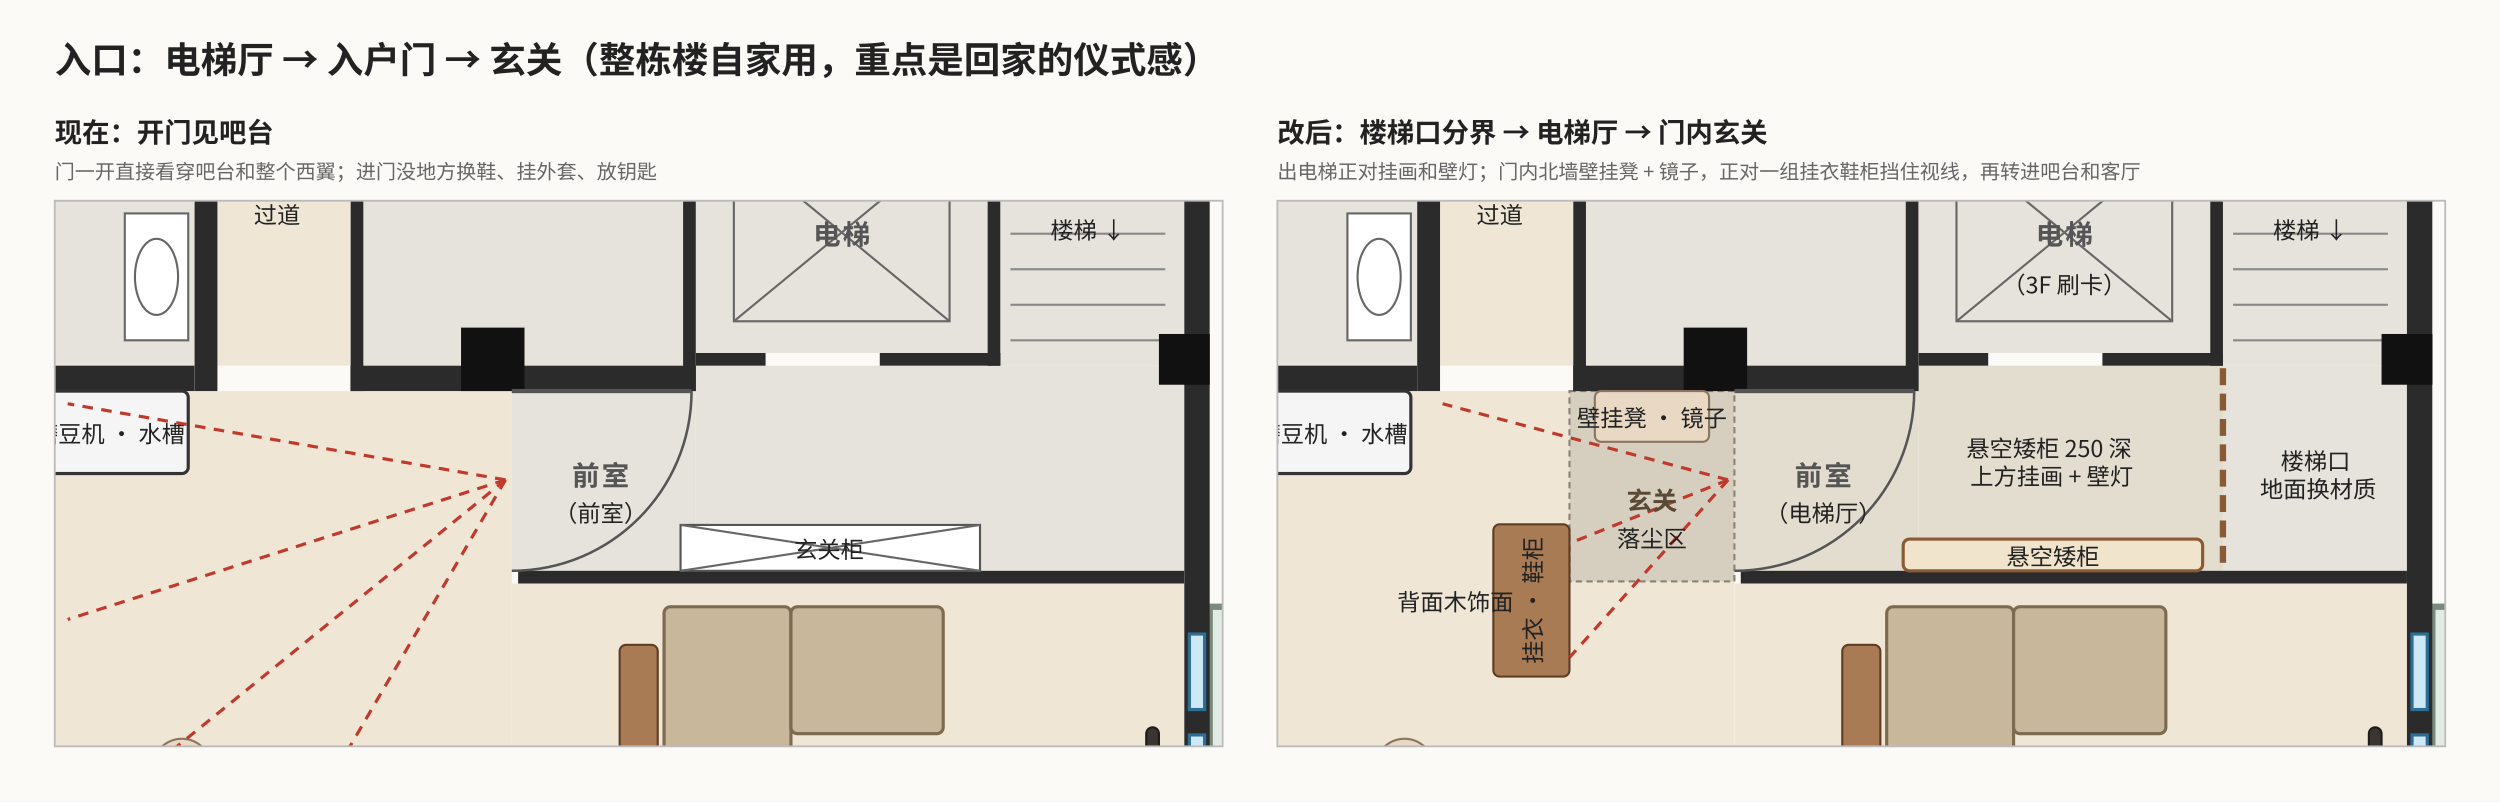
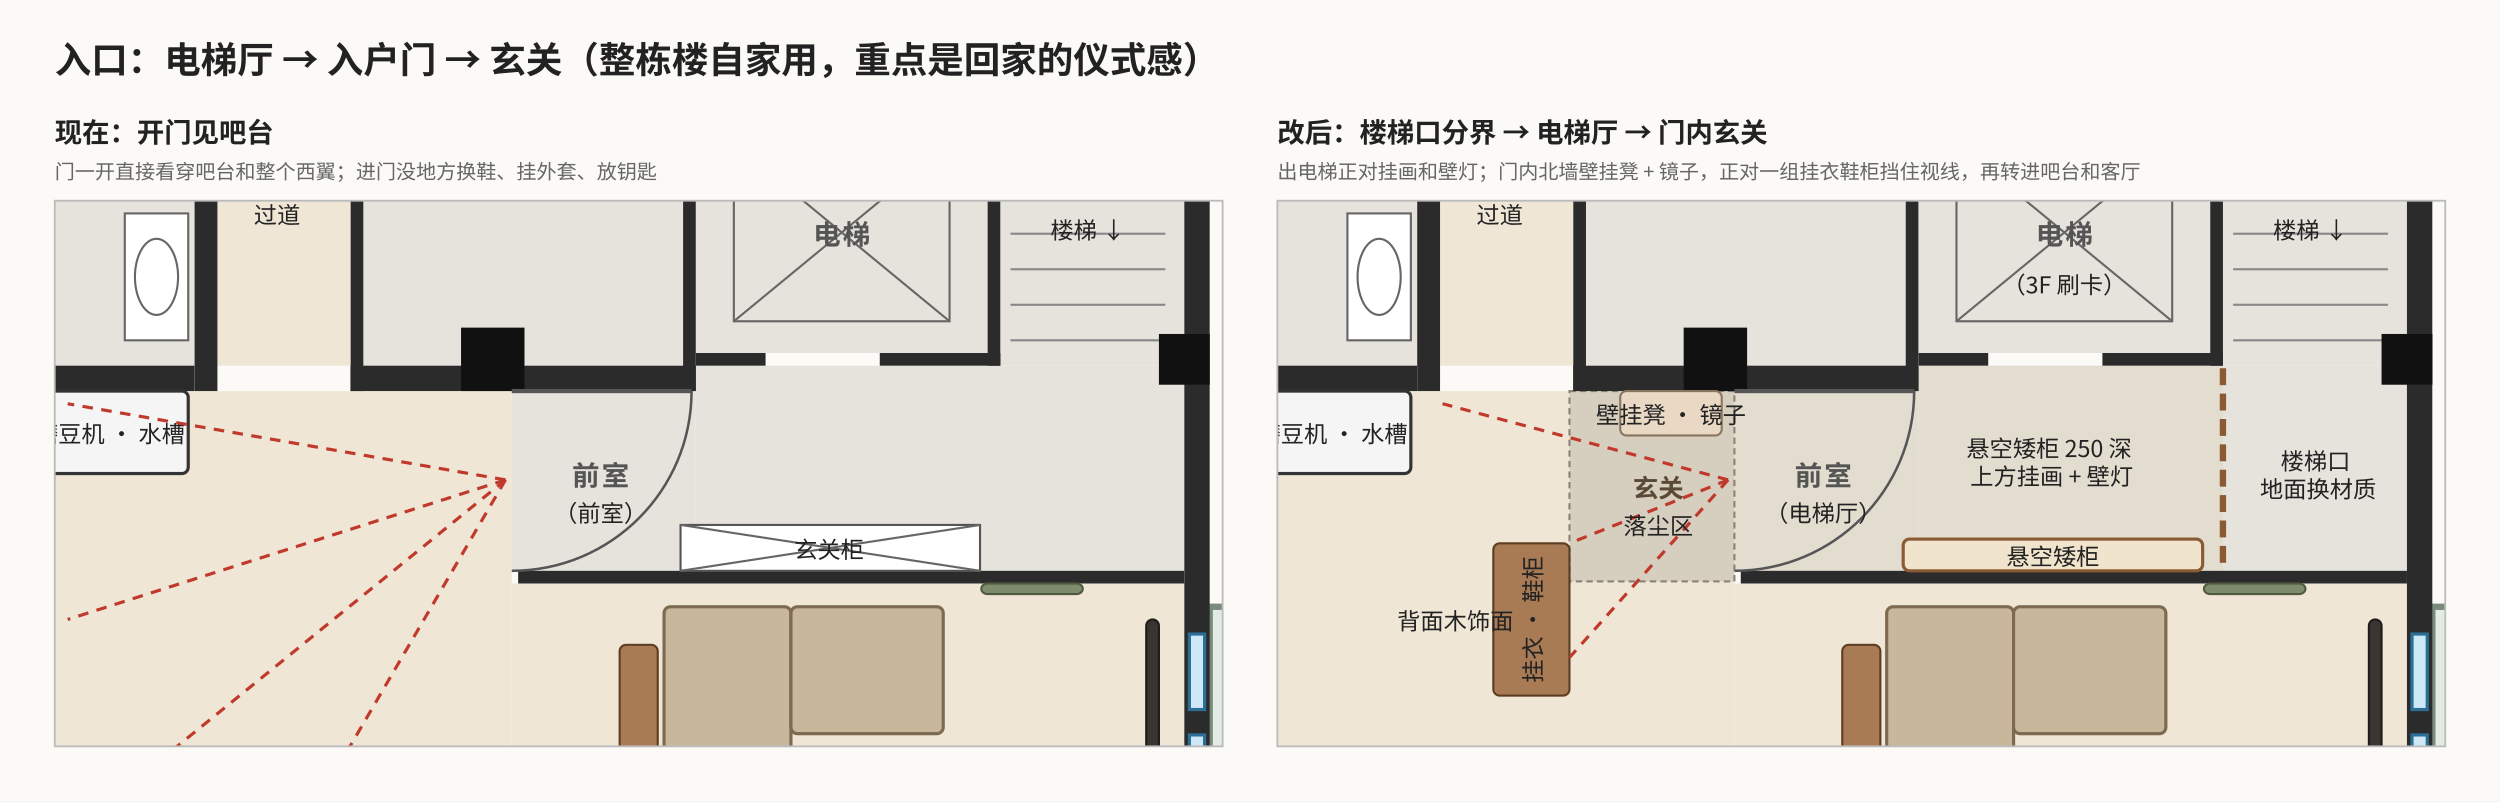
<svg xmlns="http://www.w3.org/2000/svg" viewBox="0 0 1370 439" width="1370" height="439">
  <style>
  .bg{fill:#fbfaf7}
  .floor{fill:#efe6d6}
  .annex{fill:#e6e3dc}
  .balcony{fill:#e3ece4;stroke:#7a8b7c;stroke-width:3}
  .platform{fill:#eeeeee;stroke:#9a9a9a;stroke-width:1;stroke-dasharray:4 3}
  .wall{fill:#2b2b2b}
  .column{fill:#111}
  .window{fill:#cfe8f6;stroke:#2b6f96;stroke-width:1.5}
  .glass{fill:#a9d6ef;stroke:#2b6f96;stroke-width:1}
  .door{fill:none;stroke:#555;stroke-width:1.2}
  .door-leaf{stroke:#555;stroke-width:2}
  .tread{stroke:#888;stroke-width:1}
  .lift{fill:none;stroke:#666;stroke-width:1}
  .fixture{fill:#fff;stroke:#666;stroke-width:1}
  .wood{fill:#a87b55;stroke:#5d3d22;stroke-width:1}
  .desk{fill:#7a5236;stroke:#3e2614;stroke-width:1.5}
  .soft{fill:#e9d8c4;stroke:#8a7660;stroke-width:1}
  .sofa{fill:#c9b79c;stroke:#7d6a50;stroke-width:1.5}
  .dark{fill:#3b3b3b;stroke:#111;stroke-width:1}
  .leather{fill:#6b4429;stroke:#3b2414;stroke-width:1}
  .box{fill:#eadcc3;stroke:#8a7660;stroke-width:1}
  .lamp{fill:#fff3c4;stroke:#b89a2e;stroke-width:1}
  .plant{fill:#9cc59a;stroke:#4f7d4c;stroke-width:1}
  .bar{fill:#f5f5f5;stroke:#333;stroke-width:1.5}
  .fridge{fill:#dfe9ef;stroke:#333;stroke-width:1.5}
  .counter{fill:#d9d4cc;stroke:#4a4540;stroke-width:2}
  .stool{fill:#3b3b3b;stroke:#111;stroke-width:1}
  .wall-new{fill:#4a4a4a;stroke:#222;stroke-width:1}
  .z-foyer{fill:#b9b2a6;fill-opacity:.45;stroke:#8a8277;stroke-width:1;stroke-dasharray:3 2}
  .boundary{stroke:#8a5a34;stroke-width:3;stroke-dasharray:8 4}
  .art{fill:#f1e4cc;stroke:#8a5a34;stroke-width:1.5}
  .z-lobby{fill:#c8a165;fill-opacity:.10;stroke:none}
  .sight{stroke:#c0392b;stroke-width:1.5;stroke-dasharray:5 4}
  .mirror{fill:#e8f4fa;stroke:#59606a;stroke-width:1}
  .panel{fill:#3a3530;stroke:#1f1b18;stroke-width:1}
+   .acoustic{fill:#7d8c6a;stroke:#4f5a40;stroke-width:1}
  .cabinet{fill:#fff;stroke:#555;stroke-width:1}
  .ghost{fill:none;stroke:#8a8a8a;stroke-width:1;stroke-dasharray:3 3}
  .speaker{fill:#8a5a34;stroke:#2b1a0e;stroke-width:1.5}
  .tv{fill:#111;stroke:#000}
  .z-bar{fill:#c8a165;fill-opacity:.12;stroke:#c8a165;stroke-width:1;stroke-dasharray:4 3}
  .z-rug{fill:#8d96a0;fill-opacity:.18;stroke:#8d96a0;stroke-width:1;stroke-dasharray:4 3}
  .z-work{fill:#7a5236;fill-opacity:.07;stroke:#7a5236;stroke-width:1;stroke-dasharray:4 3}
  .sound{fill:none;stroke:#c0392b;stroke-width:1;stroke-dasharray:3 3}
  .pencil-add{fill:#e67e22;stroke:#e67e22}
  .pencil-add-line{fill:none;stroke:#e67e22;stroke-width:2.5}
  .pencil-del{fill:none;stroke:#d62d20;stroke-width:2;stroke-dasharray:5 3}
  .pencil-x{stroke:#d62d20;stroke-width:2}
  text{font-family:"PingFang SC","Noto Sans CJK SC","WenQuanYi Zen Hei","Microsoft YaHei",sans-serif;fill:#222}
  .lbl{font-size:11px;text-anchor:middle;dominant-baseline:central}
  .lbl-inv{fill:#fff}
  .room{font-size:13px;font-weight:700;fill:#555;text-anchor:middle;dominant-baseline:central;letter-spacing:1px}
  .zone-lbl{font-size:12px;font-weight:600;text-anchor:middle;dominant-baseline:central;fill:#5a4a35}
  .pencil-lbl{font-size:11px;font-weight:600;fill:#c0392b;text-anchor:middle;dominant-baseline:central}
  .title{font-size:20px;font-weight:700}
  .panel-title{font-size:15px;font-weight:700}
  .note-c{font-size:11px;fill:#888;text-anchor:middle;dominant-baseline:central}
  .note{font-size:11px;fill:#666}
  .dim{stroke:#777;stroke-width:1;fill:none}
  .dim-txt{font-size:10px;fill:#555;text-anchor:middle;dominant-baseline:central}
</style>
  <rect class="bg" width="100%" height="100%" />
  <text class="title" x="30" y="40">入口：电梯厅 → 入户门 → 玄关（整栋楼自家用，重点是回家的仪式感）</text>
  <text class="panel-title" x="30" y="78">现在：开门见吧台</text>
  <text class="note" x="30" y="98">门一开直接看穿吧台和整个西翼；进门没地方换鞋、挂外套、放钥匙</text>
  <svg x="30" y="110" width="640" height="299" viewBox="72 138 552 258">
    <rect class="platform" x="0.0" y="798.0" width="291.0" height="60.0" rx="0" />
    <text class="lbl" x="144.0" y="828.0">空调平台</text>
    <polygon class="balcony" points="291.0,858.0 291.0,654.0 618.0,654.0 618.0,330.0 690.0,330.0 690.0,858.0" />
    <text class="room" x="438.0" y="837.0">L 形阳台（朝南）≈ 29 ㎡</text>
    <rect class="floor" x="12.0" y="228.0" width="276.0" height="552.0" rx="0" />
    <rect class="floor" x="288.0" y="319.0" width="318.0" height="323.0" rx="0" />
    <rect class="floor" x="138.0" y="78.0" width="73.8" height="138.0" rx="0" />
    <rect class="annex" x="12.0" y="12.0" width="126.0" height="204.0" rx="0" />
    <rect class="annex" x="217.8" y="12.0" width="151.2" height="204.0" rx="0" />
    <rect class="annex" x="138.0" y="12.0" width="79.8" height="60.0" rx="0" />
    <rect class="annex" x="288.0" y="228.0" width="87.0" height="85.0" rx="0" />
    <rect class="annex" x="375.0" y="216.0" width="231.0" height="97.0" rx="0" />
    <rect class="annex" x="519.0" y="12.0" width="87.0" height="204.0" rx="0" />
    <rect class="annex" x="379.8" y="12.0" width="139.2" height="78.0" rx="0" />
    <rect class="annex" x="375.0" y="96.0" width="138.0" height="114.0" rx="0" />
    <line class="tread" x1="379.8" y1="90.0" x2="379.8" y2="12.0" />
    <line class="tread" x1="396.6" y1="90.0" x2="396.6" y2="12.0" />
    <line class="tread" x1="413.4" y1="90.0" x2="413.4" y2="12.0" />
    <line class="tread" x1="430.2" y1="90.0" x2="430.2" y2="12.0" />
    <line class="tread" x1="447.0" y1="90.0" x2="447.0" y2="12.0" />
    <line class="tread" x1="463.8" y1="90.0" x2="463.8" y2="12.0" />
    <line class="tread" x1="480.6" y1="90.0" x2="480.6" y2="12.0" />
    <line class="tread" x1="497.4" y1="90.0" x2="497.4" y2="12.0" />
    <line class="tread" x1="514.2" y1="90.0" x2="514.2" y2="12.0" />
    <line class="tread" x1="523.8" y1="204.0" x2="597.0" y2="204.0" />
    <line class="tread" x1="523.8" y1="187.2" x2="597.0" y2="187.2" />
    <line class="tread" x1="523.8" y1="170.4" x2="597.0" y2="170.4" />
    <line class="tread" x1="523.8" y1="153.6" x2="597.0" y2="153.6" />
    <line class="tread" x1="523.8" y1="136.8" x2="597.0" y2="136.8" />
    <line class="tread" x1="523.8" y1="120.0" x2="597.0" y2="120.0" />
    <line class="tread" x1="523.8" y1="103.2" x2="597.0" y2="103.2" />
    <text class="lbl" x="560.4" y="151.2">楼梯 ↓</text>
    <rect class="lift" x="393.0" y="111.0" width="102.0" height="84.0" rx="0" />
    <line class="lift" x1="393.0" y1="111.0" x2="495.0" y2="195.0" />
    <line class="lift" x1="393.0" y1="195.0" x2="495.0" y2="111.0" />
    <text class="room" x="444.0" y="153.0">电梯</text>
    <circle class="fixture" cx="54.0" cy="177.0" r="8.4" />
    <rect class="fixture" x="105.0" y="144.0" width="30.0" height="60.0" rx="0" />
    <ellipse class="fixture" cx="120.0" cy="174.0" rx="10.2" ry="18.0" />
    <rect class="fixture" x="16.8" y="81.0" width="46.2" height="48.0" rx="10" />
    <ellipse class="fixture" cx="54.0" cy="42.0" rx="21.6" ry="15.6" />
    <rect class="wall" x="0.0" y="0.0" width="12.0" height="798.0" rx="0" />
    <rect class="wall" x="0.0" y="780.0" width="291.0" height="18.0" rx="0" />
    <rect class="wall" x="279.0" y="642.0" width="12.0" height="156.0" rx="0" />
    <rect class="wall" x="279.0" y="642.0" width="339.0" height="12.0" rx="0" />
    <rect class="wall" x="606.0" y="0.0" width="12.0" height="654.0" rx="0" />
    <rect class="wall" x="0.0" y="0.0" width="618.0" height="12.0" rx="0" />
    <rect class="wall" x="12.0" y="216.0" width="126.0" height="12.0" rx="0" />
    <rect class="wall" x="138.0" y="129.0" width="10.8" height="99.0" rx="0" />
    <rect class="wall" x="138.0" y="72.0" width="10.8" height="15.0" rx="0" />
    <rect class="wall" x="129.0" y="12.0" width="9.0" height="60.0" rx="0" />
    <rect class="wall" x="12.0" y="135.0" width="126.0" height="3.0" rx="0" />
    <rect class="wall" x="12.0" y="72.0" width="75.0" height="6.0" rx="0" />
    <rect class="wall" x="123.0" y="72.0" width="15.0" height="6.0" rx="0" />
    <rect class="wall" x="138.0" y="72.0" width="7.2" height="6.0" rx="0" />
    <rect class="wall" x="187.2" y="72.0" width="30.6" height="6.0" rx="0" />
    <rect class="wall" x="211.8" y="72.0" width="6.0" height="156.0" rx="0" />
    <rect class="wall" x="211.8" y="216.0" width="163.2" height="12.0" rx="0" />
    <rect class="wall" x="369.0" y="12.0" width="6.0" height="216.0" rx="0" />
    <rect class="wall" x="375.0" y="210.0" width="33.0" height="6.0" rx="0" />
    <rect class="wall" x="462.0" y="210.0" width="57.0" height="6.0" rx="0" />
    <rect class="wall" x="513.0" y="90.0" width="6.0" height="126.0" rx="0" />
    <rect class="wall" x="375.0" y="90.0" width="144.0" height="6.0" rx="0" />
    <rect class="wall" x="291.0" y="313.0" width="315.0" height="6.0" rx="0" />
    <rect class="column" x="0.0" y="738.0" width="27.0" height="27.0" rx="0" />
    <rect class="column" x="0.0" y="457.2" width="27.0" height="30.6" rx="0" />
    <rect class="column" x="0.0" y="201.0" width="27.0" height="27.0" rx="0" />
    <rect class="column" x="273.0" y="738.0" width="27.0" height="27.0" rx="0" />
    <rect class="column" x="594.0" y="630.0" width="24.0" height="27.0" rx="0" />
    <rect class="column" x="594.0" y="457.2" width="24.0" height="30.6" rx="0" />
    <rect class="column" x="594.0" y="201.0" width="24.0" height="24.0" rx="0" />
    <rect class="column" x="264.0" y="198.0" width="30.0" height="30.0" rx="0" />
    <rect class="window" x="2.4" y="594.0" width="7.2" height="36.0" rx="0" />
    <rect class="window" x="2.4" y="524.4" width="7.2" height="34.2" rx="0" />
    <rect class="window" x="2.4" y="394.2" width="7.2" height="35.4" rx="0" />
    <rect class="window" x="2.4" y="322.8" width="7.2" height="35.1" rx="0" />
    <rect class="window" x="2.4" y="250.8" width="7.2" height="35.4" rx="0" />
    <rect class="window" x="67.8" y="784.8" width="33.6" height="8.4" rx="0" />
    <rect class="window" x="140.4" y="784.8" width="34.2" height="8.4" rx="0" />
    <rect class="window" x="209.4" y="784.8" width="34.2" height="8.4" rx="0" />
    <rect class="window" x="608.4" y="544.2" width="7.2" height="35.4" rx="0" />
    <rect class="window" x="608.4" y="496.5" width="7.2" height="35.7" rx="0" />
    <rect class="window" x="608.4" y="390.6" width="7.2" height="35.4" rx="0" />
    <rect class="window" x="608.4" y="342.9" width="7.2" height="35.7" rx="0" />
    <rect class="glass" x="297.0" y="644.4" width="114.0" height="7.2" rx="0" />
    <text class="note-c" x="354.0" y="666.6">落地玻璃</text>
    <rect class="glass" x="498.0" y="644.4" width="96.0" height="7.2" rx="0" />
    <text class="note-c" x="546.0" y="666.6">落地玻璃</text>
    <rect class="floor" x="411.0" y="642.0" width="87.0" height="12.0" rx="0" />
    <line class="door-leaf" x1="411.0" y1="642.0" x2="411.0" y2="598.5" />
    <path class="door" d="M 411.0 598.5 A 43.5 43.5 0 0 1 454.5 642.0" />
    <line class="door-leaf" x1="498.0" y1="642.0" x2="498.0" y2="598.5" />
    <path class="door" d="M 498.0 598.5 A 43.5 43.5 0 0 0 454.5 642.0" />
    <line class="door-leaf" x1="148.8" y1="87.0" x2="190.8" y2="87.0" />
    <path class="door" d="M 190.8 87.0 A 42.0 42.0 0 0 1 148.8 129.0" />
    <line class="door-leaf" x1="87.0" y1="72.0" x2="87.0" y2="36.0" />
    <path class="door" d="M 87.0 36.0 A 36.0 36.0 0 0 1 123.0 72.0" />
    <line class="door-leaf" x1="145.2" y1="72.0" x2="145.2" y2="30.0" />
    <path class="door" d="M 145.2 30.0 A 42.0 42.0 0 0 1 187.2 72.0" />
    <line class="door-leaf" x1="288.0" y1="228.0" x2="373.0" y2="228.0" />
    <path class="door" d="M 373.0 228.0 A 85.0 85.0 0 0 1 288.0 313.0" />
    <rect class="cabinet" x="367.8" y="291.3" width="141.6" height="21.7" rx="0" />
    <line class="lift" x1="367.8" y1="291.3" x2="509.4" y2="313.0" />
    <line class="lift" x1="367.8" y1="313.0" x2="509.4" y2="291.3" />
    <rect class="cabinet" x="12.0" y="678.6" width="25.8" height="57.0" rx="0" />
    <line class="lift" x1="12.0" y1="678.6" x2="37.8" y2="735.6" />
    <line class="lift" x1="12.0" y1="735.6" x2="37.8" y2="678.6" />
    <text class="room" x="108.0" y="99.0">卫生间</text>
    <text class="lbl" x="177.0" y="144.0">过道</text>
    <text class="room" x="294.0" y="114.0">储藏间</text>
    <text class="room" x="330.0" y="267.0">前室</text>
    <text class="lbl" x="438.0" y="302.2">玄关柜</text>
    <rect class="bar" x="12.0" y="228.0" width="123.0" height="39.0" rx="3" />
    <text class="lbl" x="73.5" y="247.5">咖啡机 · 磨豆机 · 水槽</text>
    <rect class="bar" x="12.0" y="267.0" width="39.0" height="42.0" rx="3" />
-     <text class="lbl" x="31.5" y="288.0" transform="rotate(-90 31.5 288.0)">制冰机</text>
+     <text class="lbl" x="31.5" y="288.0" transform="rotate(-90 31.5 288.0)">留空台面</text>
    <rect class="fridge" x="12.0" y="309.0" width="39.0" height="39.0" rx="3" />
    <text class="lbl" x="31.5" y="328.5" transform="rotate(-90 31.5 328.5)">饮料柜</text>
-     <rect class="bar" x="12.0" y="348.0" width="39.0" height="108.0" rx="3" />
-     <text class="lbl" x="31.5" y="402.0" transform="rotate(-90 31.5 402.0)">调酒台 · 上方酒架</text>
+     <rect class="bar" x="12.0" y="348.0" width="39.0" height="72.0" rx="3" />
+     <text class="lbl" x="31.5" y="384.0" transform="rotate(-90 31.5 384.0)">调酒台</text>
+     <rect class="bar" x="12.0" y="420.0" width="39.0" height="36.0" rx="3" />
+     <text class="lbl" x="31.5" y="438.0" transform="rotate(-90 31.5 438.0)">制冰机</text>
    <circle class="wood" cx="132.0" cy="444.0" r="24.0" />
-     <circle class="soft" cx="132.0" cy="406.2" r="13.8" />
-     <circle class="soft" cx="132.0" cy="481.8" r="13.8" />
+     <circle class="soft" cx="165.0" cy="426.0" r="13.8" />
+     <circle class="soft" cx="165.0" cy="462.0" r="13.8" />
    <rect class="sofa" x="360.0" y="330.0" width="60.0" height="192.0" rx="3" />
    <text class="lbl" x="390.0" y="426.0" transform="rotate(-90 390.0 426.0)">大 L 形沙发</text>
    <rect class="sofa" x="420.0" y="330.0" width="72.0" height="60.0" rx="3" />
    <rect class="wood" x="339.0" y="348.0" width="18.0" height="156.0" rx="3" />
    <text class="lbl" x="348.0" y="426.0" transform="rotate(-90 348.0 426.0)">背几</text>
    <circle class="lamp" cx="348.0" cy="519.0" r="10.8" />
    <rect class="wood" x="444.0" y="420.0" width="72.0" height="84.0" rx="3" />
    <text class="lbl" x="480.0" y="462.0">茶几</text>
-     <rect class="panel" x="588.0" y="387.0" width="6.0" height="150.0" rx="3" />
+     <rect class="leather" x="462.0" y="531.0" width="51.0" height="51.0" rx="3" />
+     <text class="lbl lbl-inv" x="487.5" y="556.5">单人椅</text>
+     <circle class="wood" cx="537.0" cy="552.0" r="12.0" />
+     <circle class="plant" cx="570.0" cy="609.0" r="21.0" />
+     <rect class="panel" x="588.0" y="336.0" width="6.0" height="249.0" rx="3" />
+     <rect class="acoustic" x="510.0" y="319.0" width="48.0" height="5.0" rx="3" />
    <line class="sight" x1="285.0" y1="270.0" x2="78.0" y2="234.0" />
    <line class="sight" x1="285.0" y1="270.0" x2="78.0" y2="336.0" />
    <line class="sight" x1="285.0" y1="270.0" x2="78.0" y2="438.0" />
    <line class="sight" x1="285.0" y1="270.0" x2="180.0" y2="450.0" />
    <text class="lbl" x="330.0" y="285.0">（前室）</text>
  </svg>
  <rect x="30" y="110" width="640" height="299" fill="none" stroke="#bbb" />
  <text class="panel-title" x="700" y="78">改后：楼梯口分界 → 电梯厅 → 门内玄关</text>
  <text class="note" x="700" y="98">出电梯正对挂画和壁灯；门内北墙壁挂凳 + 镜子，正对一组挂衣鞋柜挡住视线，再转进吧台和客厅</text>
  <svg x="700" y="110" width="640" height="299" viewBox="72 138 552 258">
    <rect class="platform" x="0.0" y="798.0" width="291.0" height="60.0" rx="0" />
    <text class="lbl" x="144.0" y="828.0">空调平台</text>
    <polygon class="balcony" points="291.0,858.0 291.0,654.0 618.0,654.0 618.0,330.0 690.0,330.0 690.0,858.0" />
    <text class="room" x="438.0" y="837.0">L 形阳台（朝南）≈ 29 ㎡</text>
    <rect class="floor" x="12.0" y="228.0" width="276.0" height="552.0" rx="0" />
    <rect class="floor" x="288.0" y="319.0" width="318.0" height="323.0" rx="0" />
    <rect class="floor" x="138.0" y="78.0" width="73.8" height="138.0" rx="0" />
    <rect class="annex" x="12.0" y="12.0" width="126.0" height="204.0" rx="0" />
    <rect class="annex" x="217.8" y="12.0" width="151.2" height="204.0" rx="0" />
    <rect class="annex" x="138.0" y="12.0" width="79.8" height="60.0" rx="0" />
    <rect class="annex" x="288.0" y="228.0" width="87.0" height="85.0" rx="0" />
    <rect class="annex" x="375.0" y="216.0" width="231.0" height="97.0" rx="0" />
    <rect class="annex" x="519.0" y="12.0" width="87.0" height="204.0" rx="0" />
    <rect class="annex" x="379.8" y="12.0" width="139.2" height="78.0" rx="0" />
    <rect class="annex" x="375.0" y="96.0" width="138.0" height="114.0" rx="0" />
    <rect class="z-foyer" x="210.0" y="228.0" width="78.0" height="90.0" rx="0" />
    <rect class="z-lobby" x="288.0" y="216.0" width="231.0" height="97.0" rx="0" />
    <line class="tread" x1="379.8" y1="90.0" x2="379.8" y2="12.0" />
    <line class="tread" x1="396.6" y1="90.0" x2="396.6" y2="12.0" />
    <line class="tread" x1="413.4" y1="90.0" x2="413.4" y2="12.0" />
    <line class="tread" x1="430.2" y1="90.0" x2="430.2" y2="12.0" />
    <line class="tread" x1="447.0" y1="90.0" x2="447.0" y2="12.0" />
    <line class="tread" x1="463.8" y1="90.0" x2="463.8" y2="12.0" />
    <line class="tread" x1="480.6" y1="90.0" x2="480.6" y2="12.0" />
    <line class="tread" x1="497.4" y1="90.0" x2="497.4" y2="12.0" />
    <line class="tread" x1="514.2" y1="90.0" x2="514.2" y2="12.0" />
    <line class="tread" x1="523.8" y1="204.0" x2="597.0" y2="204.0" />
    <line class="tread" x1="523.8" y1="187.2" x2="597.0" y2="187.2" />
    <line class="tread" x1="523.8" y1="170.4" x2="597.0" y2="170.4" />
    <line class="tread" x1="523.8" y1="153.6" x2="597.0" y2="153.6" />
    <line class="tread" x1="523.8" y1="136.8" x2="597.0" y2="136.8" />
    <line class="tread" x1="523.8" y1="120.0" x2="597.0" y2="120.0" />
    <line class="tread" x1="523.8" y1="103.2" x2="597.0" y2="103.2" />
    <text class="lbl" x="560.4" y="151.2">楼梯 ↓</text>
    <rect class="lift" x="393.0" y="111.0" width="102.0" height="84.0" rx="0" />
    <line class="lift" x1="393.0" y1="111.0" x2="495.0" y2="195.0" />
    <line class="lift" x1="393.0" y1="195.0" x2="495.0" y2="111.0" />
    <text class="room" x="444.0" y="153.0">电梯</text>
    <circle class="fixture" cx="54.0" cy="177.0" r="8.4" />
    <rect class="fixture" x="105.0" y="144.0" width="30.0" height="60.0" rx="0" />
    <ellipse class="fixture" cx="120.0" cy="174.0" rx="10.2" ry="18.0" />
    <rect class="fixture" x="16.8" y="81.0" width="46.2" height="48.0" rx="10" />
    <ellipse class="fixture" cx="54.0" cy="42.0" rx="21.6" ry="15.6" />
    <rect class="wall" x="0.0" y="0.0" width="12.0" height="798.0" rx="0" />
    <rect class="wall" x="0.0" y="780.0" width="291.0" height="18.0" rx="0" />
    <rect class="wall" x="279.0" y="642.0" width="12.0" height="156.0" rx="0" />
    <rect class="wall" x="279.0" y="642.0" width="339.0" height="12.0" rx="0" />
    <rect class="wall" x="606.0" y="0.0" width="12.0" height="654.0" rx="0" />
    <rect class="wall" x="0.0" y="0.0" width="618.0" height="12.0" rx="0" />
    <rect class="wall" x="12.0" y="216.0" width="126.0" height="12.0" rx="0" />
    <rect class="wall" x="138.0" y="129.0" width="10.8" height="99.0" rx="0" />
    <rect class="wall" x="138.0" y="72.0" width="10.8" height="15.0" rx="0" />
    <rect class="wall" x="129.0" y="12.0" width="9.0" height="60.0" rx="0" />
    <rect class="wall" x="12.0" y="135.0" width="126.0" height="3.0" rx="0" />
    <rect class="wall" x="12.0" y="72.0" width="75.0" height="6.0" rx="0" />
    <rect class="wall" x="123.0" y="72.0" width="15.0" height="6.0" rx="0" />
    <rect class="wall" x="138.0" y="72.0" width="7.2" height="6.0" rx="0" />
    <rect class="wall" x="187.2" y="72.0" width="30.6" height="6.0" rx="0" />
    <rect class="wall" x="211.8" y="72.0" width="6.0" height="156.0" rx="0" />
    <rect class="wall" x="211.8" y="216.0" width="163.2" height="12.0" rx="0" />
    <rect class="wall" x="369.0" y="12.0" width="6.0" height="216.0" rx="0" />
    <rect class="wall" x="375.0" y="210.0" width="33.0" height="6.0" rx="0" />
    <rect class="wall" x="462.0" y="210.0" width="57.0" height="6.0" rx="0" />
    <rect class="wall" x="513.0" y="90.0" width="6.0" height="126.0" rx="0" />
    <rect class="wall" x="375.0" y="90.0" width="144.0" height="6.0" rx="0" />
    <rect class="wall" x="291.0" y="313.0" width="315.0" height="6.0" rx="0" />
    <rect class="column" x="0.0" y="738.0" width="27.0" height="27.0" rx="0" />
    <rect class="column" x="0.0" y="457.2" width="27.0" height="30.6" rx="0" />
    <rect class="column" x="0.0" y="201.0" width="27.0" height="27.0" rx="0" />
    <rect class="column" x="273.0" y="738.0" width="27.0" height="27.0" rx="0" />
    <rect class="column" x="594.0" y="630.0" width="24.0" height="27.0" rx="0" />
    <rect class="column" x="594.0" y="457.2" width="24.0" height="30.6" rx="0" />
    <rect class="column" x="594.0" y="201.0" width="24.0" height="24.0" rx="0" />
    <rect class="column" x="264.0" y="198.0" width="30.0" height="30.0" rx="0" />
    <rect class="window" x="2.4" y="594.0" width="7.2" height="36.0" rx="0" />
    <rect class="window" x="2.4" y="524.4" width="7.2" height="34.2" rx="0" />
    <rect class="window" x="2.4" y="394.2" width="7.2" height="35.4" rx="0" />
    <rect class="window" x="2.4" y="322.8" width="7.2" height="35.1" rx="0" />
    <rect class="window" x="2.4" y="250.8" width="7.2" height="35.4" rx="0" />
    <rect class="window" x="67.8" y="784.8" width="33.6" height="8.4" rx="0" />
    <rect class="window" x="140.4" y="784.8" width="34.2" height="8.4" rx="0" />
    <rect class="window" x="209.4" y="784.8" width="34.2" height="8.4" rx="0" />
    <rect class="window" x="608.4" y="544.2" width="7.2" height="35.4" rx="0" />
    <rect class="window" x="608.4" y="496.5" width="7.2" height="35.7" rx="0" />
    <rect class="window" x="608.4" y="390.6" width="7.2" height="35.4" rx="0" />
    <rect class="window" x="608.4" y="342.9" width="7.2" height="35.7" rx="0" />
    <rect class="glass" x="297.0" y="644.4" width="114.0" height="7.2" rx="0" />
    <text class="note-c" x="354.0" y="666.6">落地玻璃</text>
    <rect class="glass" x="498.0" y="644.4" width="96.0" height="7.2" rx="0" />
    <text class="note-c" x="546.0" y="666.6">落地玻璃</text>
    <rect class="floor" x="411.0" y="642.0" width="87.0" height="12.0" rx="0" />
    <line class="door-leaf" x1="411.0" y1="642.0" x2="411.0" y2="598.5" />
    <path class="door" d="M 411.0 598.5 A 43.5 43.5 0 0 1 454.5 642.0" />
    <line class="door-leaf" x1="498.0" y1="642.0" x2="498.0" y2="598.5" />
    <path class="door" d="M 498.0 598.5 A 43.5 43.5 0 0 0 454.5 642.0" />
    <line class="door-leaf" x1="148.8" y1="87.0" x2="190.8" y2="87.0" />
    <path class="door" d="M 190.8 87.0 A 42.0 42.0 0 0 1 148.8 129.0" />
    <line class="door-leaf" x1="87.0" y1="72.0" x2="87.0" y2="36.0" />
    <path class="door" d="M 87.0 36.0 A 36.0 36.0 0 0 1 123.0 72.0" />
    <line class="door-leaf" x1="145.2" y1="72.0" x2="145.2" y2="30.0" />
    <path class="door" d="M 145.2 30.0 A 42.0 42.0 0 0 1 187.2 72.0" />
    <line class="door-leaf" x1="288.0" y1="228.0" x2="373.0" y2="228.0" />
    <path class="door" d="M 373.0 228.0 A 85.0 85.0 0 0 1 288.0 313.0" />
    <rect class="cabinet" x="12.0" y="678.6" width="25.8" height="57.0" rx="0" />
    <line class="lift" x1="12.0" y1="678.6" x2="37.8" y2="735.6" />
    <line class="lift" x1="12.0" y1="735.6" x2="37.8" y2="678.6" />
    <text class="room" x="108.0" y="99.0">卫生间</text>
    <text class="lbl" x="177.0" y="144.0">过道</text>
    <text class="room" x="294.0" y="114.0">储藏间</text>
    <text class="room" x="330.0" y="267.0">前室</text>
    <rect class="bar" x="12.0" y="228.0" width="123.0" height="39.0" rx="3" />
    <text class="lbl" x="73.5" y="247.5">咖啡机 · 磨豆机 · 水槽</text>
    <rect class="bar" x="12.0" y="267.0" width="39.0" height="42.0" rx="3" />
-     <text class="lbl" x="31.5" y="288.0" transform="rotate(-90 31.5 288.0)">制冰机</text>
+     <text class="lbl" x="31.5" y="288.0" transform="rotate(-90 31.5 288.0)">留空台面</text>
    <rect class="fridge" x="12.0" y="309.0" width="39.0" height="39.0" rx="3" />
    <text class="lbl" x="31.5" y="328.5" transform="rotate(-90 31.5 328.5)">饮料柜</text>
-     <rect class="bar" x="12.0" y="348.0" width="39.0" height="108.0" rx="3" />
-     <text class="lbl" x="31.5" y="402.0" transform="rotate(-90 31.5 402.0)">调酒台 · 上方酒架</text>
+     <rect class="bar" x="12.0" y="348.0" width="39.0" height="72.0" rx="3" />
+     <text class="lbl" x="31.5" y="384.0" transform="rotate(-90 31.5 384.0)">调酒台</text>
+     <rect class="bar" x="12.0" y="420.0" width="39.0" height="36.0" rx="3" />
+     <text class="lbl" x="31.5" y="438.0" transform="rotate(-90 31.5 438.0)">制冰机</text>
    <circle class="wood" cx="132.0" cy="444.0" r="24.0" />
-     <circle class="soft" cx="132.0" cy="406.2" r="13.8" />
-     <circle class="soft" cx="132.0" cy="481.8" r="13.8" />
-     <rect class="soft" x="222.0" y="228.0" width="54.0" height="24.0" rx="3" />
-     <text class="lbl" x="249.0" y="240.0">壁挂凳 · 镜子</text>
-     <rect class="wood" x="174.0" y="291.0" width="36.0" height="72.0" rx="3" />
-     <text class="lbl" x="192.0" y="327.0" transform="rotate(-90 192.0 327.0)">挂衣 · 鞋柜</text>
+     <circle class="soft" cx="165.0" cy="426.0" r="13.8" />
+     <circle class="soft" cx="165.0" cy="462.0" r="13.8" />
+     <rect class="soft" x="234.0" y="228.0" width="48.0" height="21.0" rx="3" />
+     <text class="lbl" x="258.0" y="238.5">壁挂凳 · 镜子</text>
+     <rect class="wood" x="174.0" y="300.0" width="36.0" height="72.0" rx="3" />
+     <text class="lbl" x="192.0" y="336.0" transform="rotate(-90 192.0 336.0)">挂衣 · 鞋柜</text>
    <line class="boundary" x1="519.0" y1="217.2" x2="519.0" y2="312.0" />
    <rect class="art" x="367.8" y="298.0" width="141.6" height="15.0" rx="3" />
    <text class="lbl" x="438.6" y="305.5">悬空矮柜</text>
    <rect class="sofa" x="360.0" y="330.0" width="60.0" height="192.0" rx="3" />
    <text class="lbl" x="390.0" y="426.0" transform="rotate(-90 390.0 426.0)">大 L 形沙发</text>
    <rect class="sofa" x="420.0" y="330.0" width="72.0" height="60.0" rx="3" />
    <rect class="wood" x="339.0" y="348.0" width="18.0" height="156.0" rx="3" />
    <text class="lbl" x="348.0" y="426.0" transform="rotate(-90 348.0 426.0)">背几</text>
    <circle class="lamp" cx="348.0" cy="519.0" r="10.8" />
    <rect class="wood" x="444.0" y="420.0" width="72.0" height="84.0" rx="3" />
    <text class="lbl" x="480.0" y="462.0">茶几</text>
-     <rect class="panel" x="588.0" y="387.0" width="6.0" height="150.0" rx="3" />
+     <rect class="leather" x="462.0" y="531.0" width="51.0" height="51.0" rx="3" />
+     <text class="lbl lbl-inv" x="487.5" y="556.5">单人椅</text>
+     <circle class="wood" cx="537.0" cy="552.0" r="12.0" />
+     <circle class="plant" cx="570.0" cy="609.0" r="21.0" />
+     <rect class="panel" x="588.0" y="336.0" width="6.0" height="249.0" rx="3" />
+     <rect class="acoustic" x="510.0" y="319.0" width="48.0" height="5.0" rx="3" />
    <line class="sight" x1="285.0" y1="270.0" x2="210.0" y2="300.0" />
    <line class="sight" x1="285.0" y1="270.0" x2="210.0" y2="354.0" />
    <line class="sight" x1="285.0" y1="270.0" x2="150.0" y2="234.0" />
-     <text class="zone-lbl" x="249.0" y="279.0">玄关</text>
-     <text class="lbl" x="249.0" y="297.0">落尘区</text>
-     <text class="lbl" x="156.0" y="327.0">背面木饰面</text>
+     <text class="zone-lbl" x="252.0" y="273.0">玄关</text>
+     <text class="lbl" x="252.0" y="291.0">落尘区</text>
+     <text class="lbl" x="156.0" y="336.0">背面木饰面</text>
    <text class="lbl" x="330.0" y="285.0">（电梯厅）</text>
    <text class="lbl" x="438.0" y="261.0">
      <tspan x="438.0" dy="-0.6em">悬空矮柜 250 深</tspan>
      <tspan x="438.0" dy="1.2em">上方挂画 + 壁灯</tspan>
    </text>
    <text class="lbl" x="564.0" y="267.0">
      <tspan x="564.0" dy="-0.6em">楼梯口</tspan>
      <tspan x="564.0" dy="1.2em">地面换材质</tspan>
    </text>
    <text class="lbl" x="444.0" y="177.0">（3F 刷卡）</text>
  </svg>
  <rect x="700" y="110" width="640" height="299" fill="none" stroke="#bbb" />
</svg>
